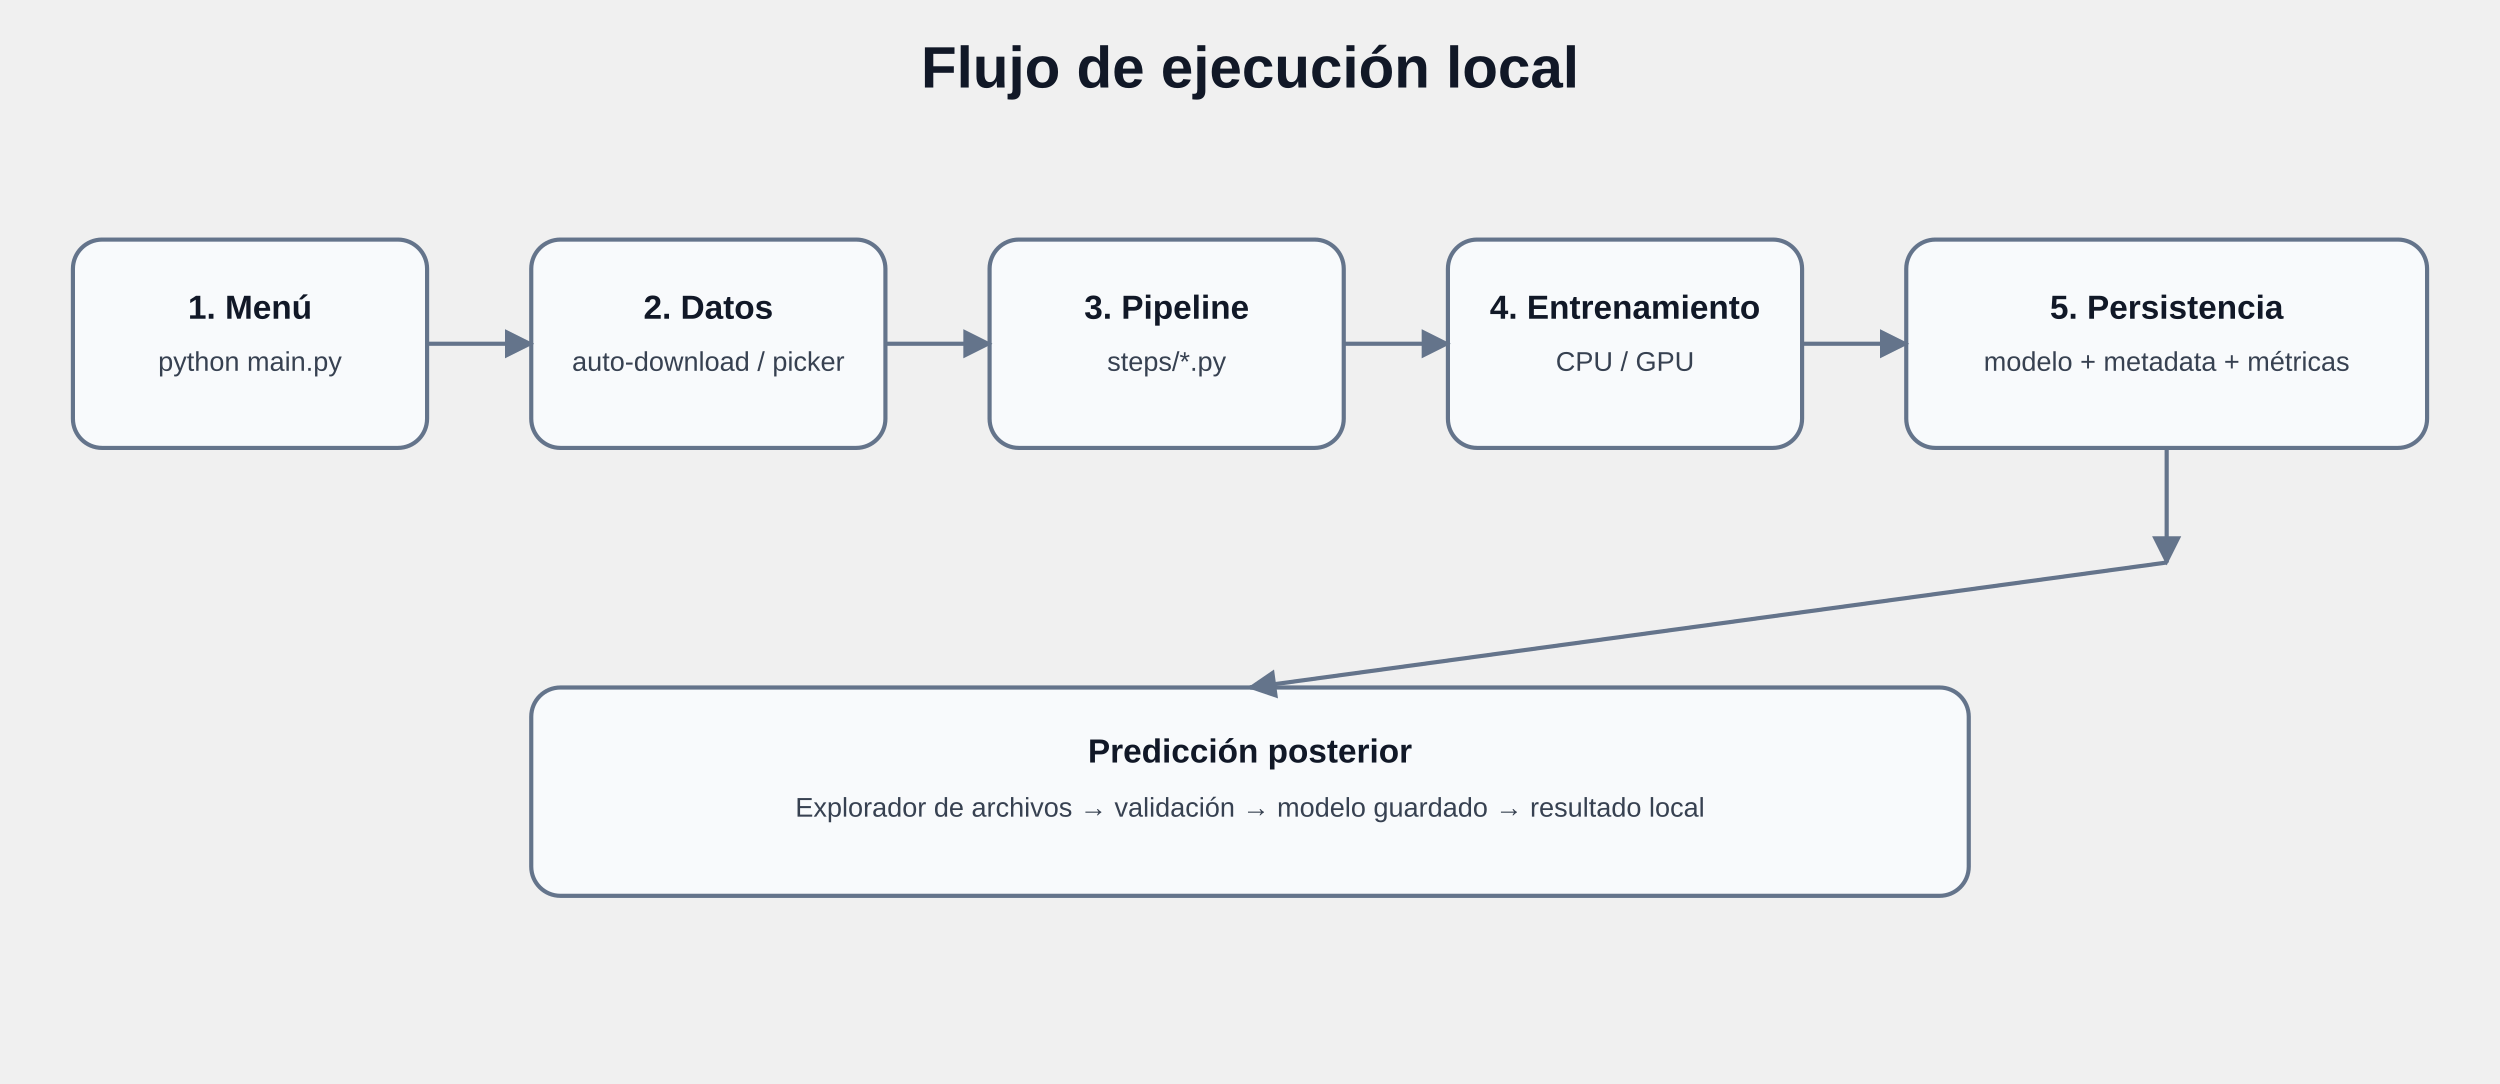
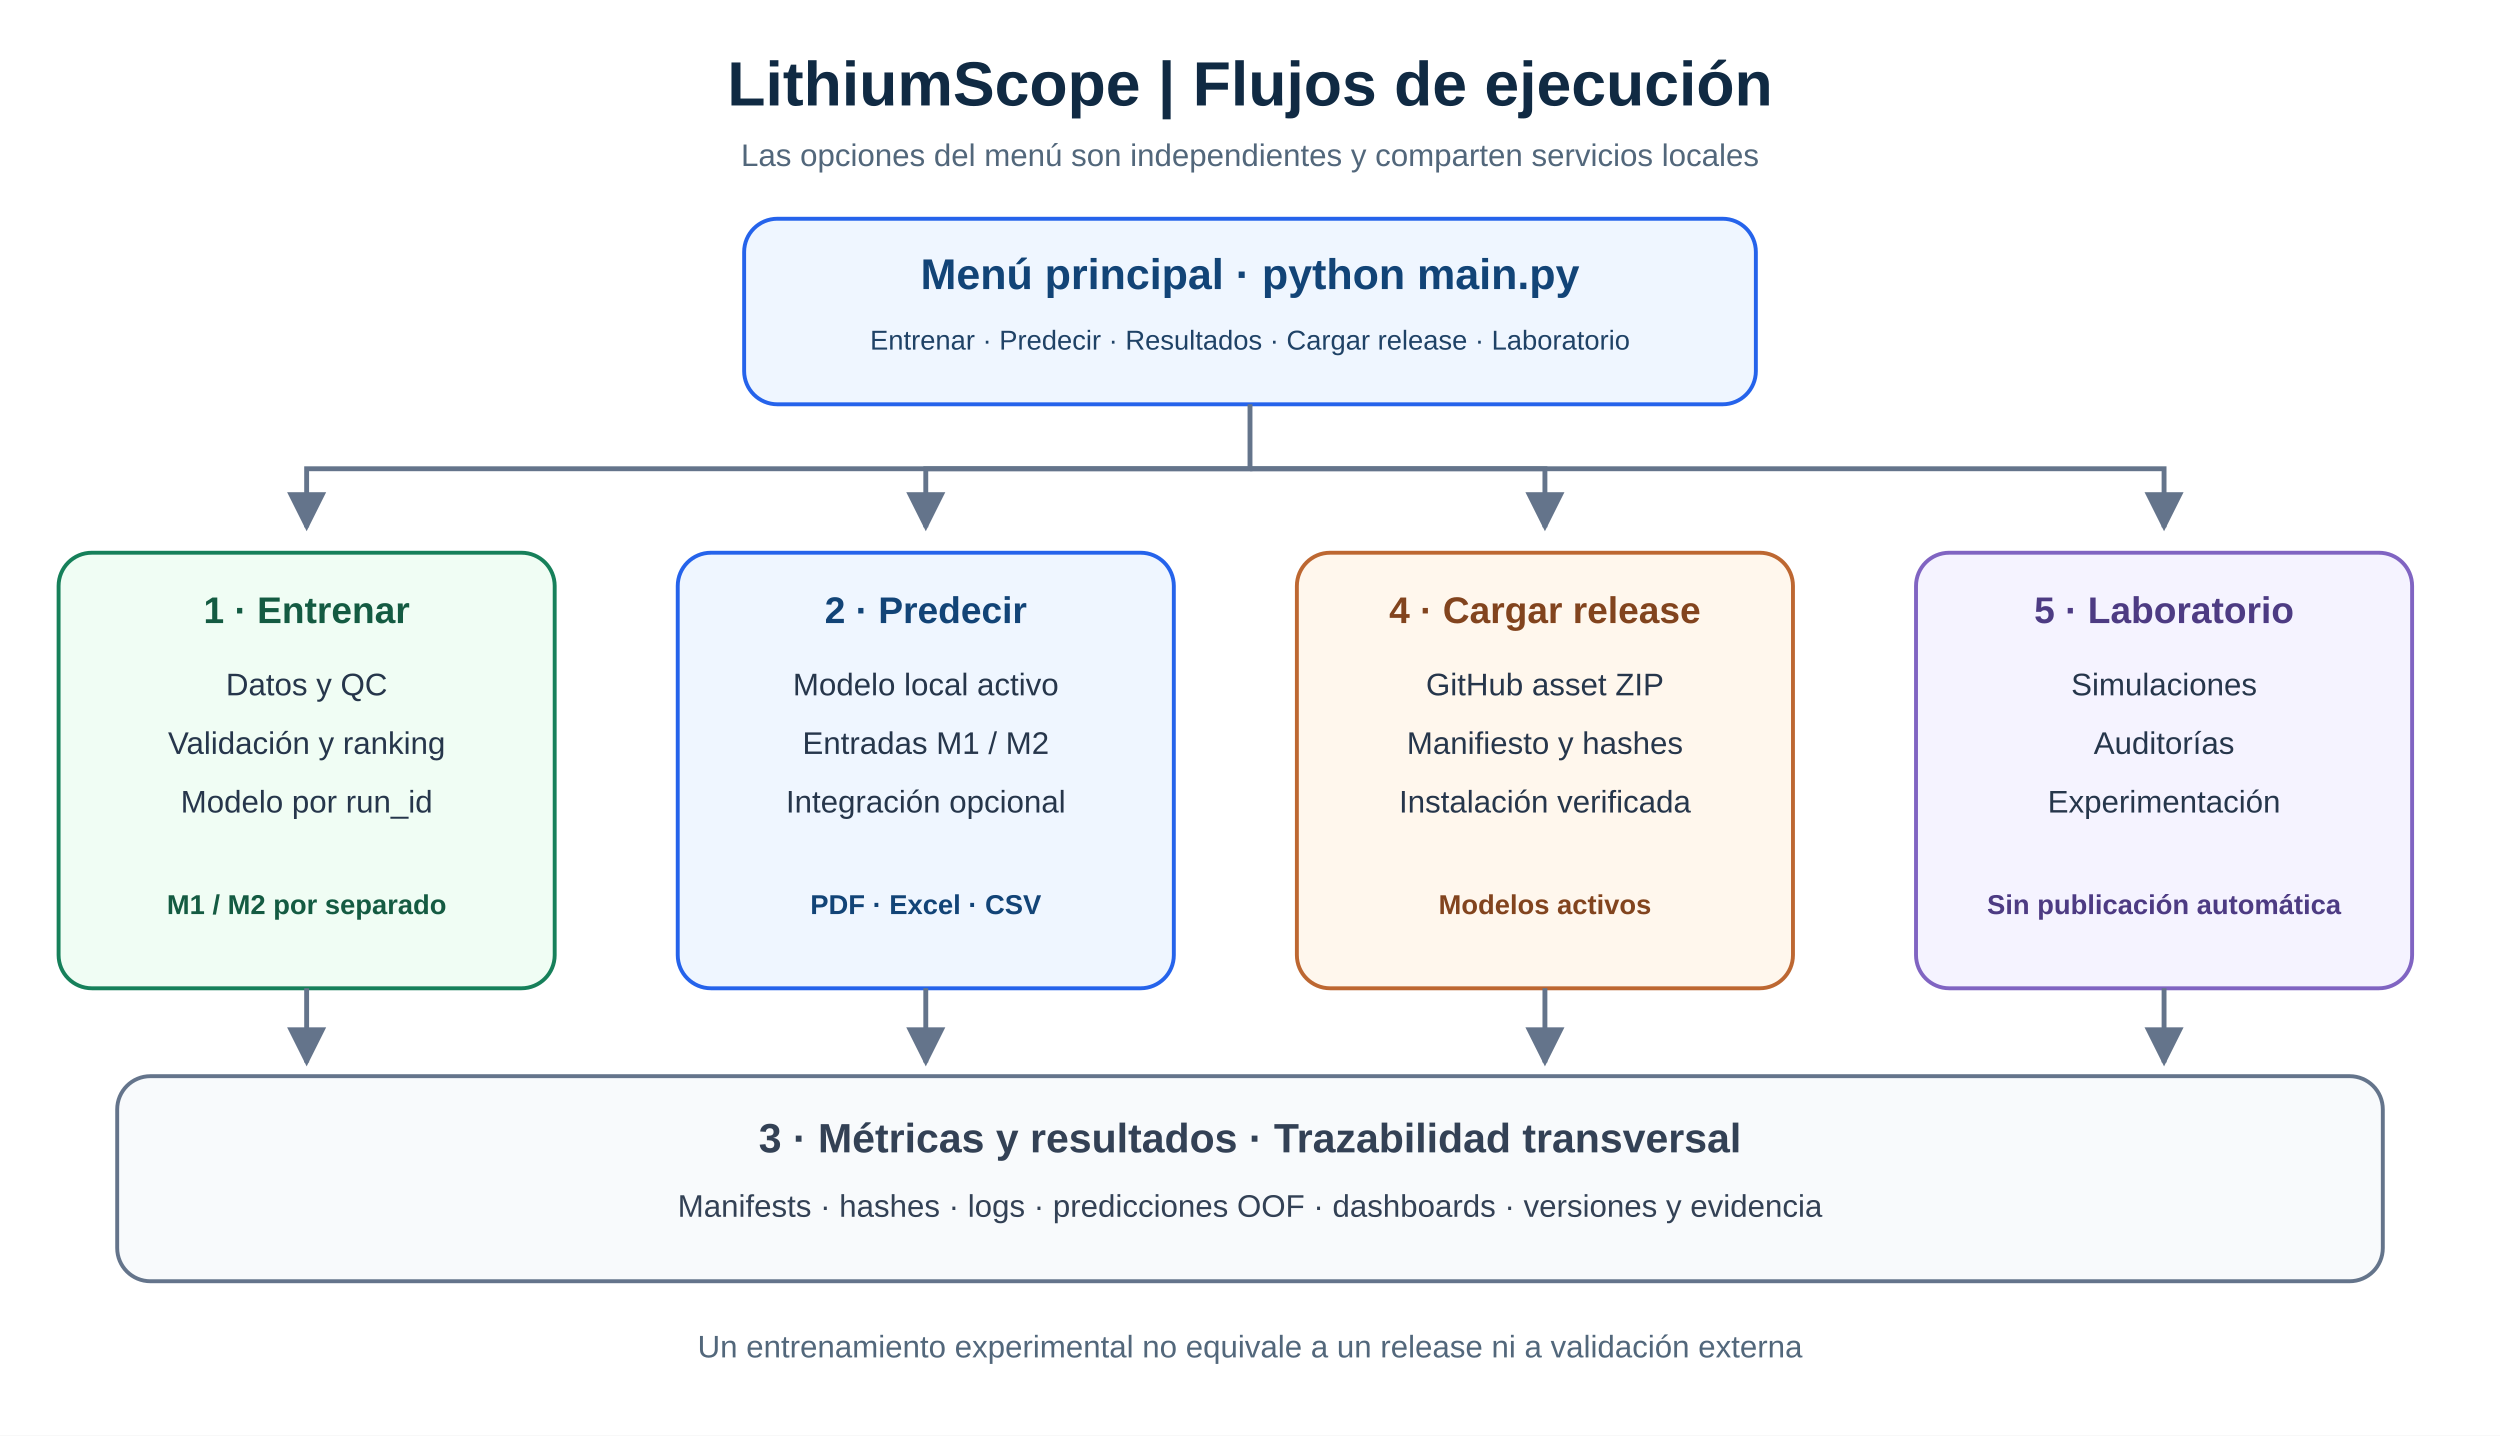
- <svg xmlns="http://www.w3.org/2000/svg" width="1200" height="520" viewBox="0 0 1200 520">
+ <svg xmlns="http://www.w3.org/2000/svg" width="1280" height="735" viewBox="0 0 1280 735" role="img">
  <defs>
-     <style>.title{font:700 28px Arial,sans-serif;fill:#111827}.h{font:700 16px Arial,sans-serif;fill:#111827}.t{font:13px Arial,sans-serif;fill:#374151}.b{fill:#f8fafc;stroke:#64748b;stroke-width:2;rx:14}.line{stroke:#64748b;stroke-width:2;marker-end:url(#a)}</style>
-     <marker id="a" viewBox="0 0 10 10" refX="9" refY="5" markerWidth="7" markerHeight="7" orient="auto-start-reverse">
-       <path d="M0 0L10 5L0 10z" fill="#64748b" />
+     <marker id="arrow" viewBox="0 0 10 10" refX="9" refY="5" markerWidth="8" markerHeight="8" orient="auto">
+       <path d="M0 0 L10 5 L0 10 Z" fill="#64748B" />
    </marker>
  </defs>
-   <text x="600" y="42" text-anchor="middle" class="title">Flujo de ejecución local</text>
-   <rect x="35" y="115" width="170" height="100" class="b" />
-   <text x="120" y="153" text-anchor="middle" class="h">1. Menú</text>
-   <text x="120" y="178" text-anchor="middle" class="t">python main.py</text>
-   <rect x="255" y="115" width="170" height="100" class="b" />
-   <text x="340" y="153" text-anchor="middle" class="h">2. Datos</text>
-   <text x="340" y="178" text-anchor="middle" class="t">auto-download / picker</text>
-   <rect x="475" y="115" width="170" height="100" class="b" />
-   <text x="560" y="153" text-anchor="middle" class="h">3. Pipeline</text>
-   <text x="560" y="178" text-anchor="middle" class="t">steps/*.py</text>
-   <rect x="695" y="115" width="170" height="100" class="b" />
-   <text x="780" y="153" text-anchor="middle" class="h">4. Entrenamiento</text>
-   <text x="780" y="178" text-anchor="middle" class="t">CPU / GPU</text>
-   <rect x="915" y="115" width="250" height="100" class="b" />
-   <text x="1040" y="153" text-anchor="middle" class="h">5. Persistencia</text>
-   <text x="1040" y="178" text-anchor="middle" class="t">modelo + metadata + métricas</text>
-   <line x1="205" y1="165" x2="255" y2="165" class="line" />
-   <line x1="425" y1="165" x2="475" y2="165" class="line" />
-   <line x1="645" y1="165" x2="695" y2="165" class="line" />
-   <line x1="865" y1="165" x2="915" y2="165" class="line" />
-   <rect x="255" y="330" width="690" height="100" class="b" />
-   <text x="600" y="366" text-anchor="middle" class="h">Predicción posterior</text>
-   <text x="600" y="392" text-anchor="middle" class="t">Explorador de archivos → validación → modelo guardado → resultado local</text>
-   <line x1="1040" y1="215" x2="1040" y2="270" class="line" />
-   <line x1="1040" y1="270" x2="600" y2="330" class="line" />
+   <rect width="1280" height="735" fill="#FFFFFF" />
+   <text x="640" y="54" fill="#102A43" font-family="Arial, sans-serif" font-size="32" font-weight="700" text-anchor="middle">LithiumScope | Flujos de ejecución</text>
+   <text x="640" y="85" fill="#52677B" font-family="Arial, sans-serif" font-size="16" font-weight="400" text-anchor="middle">Las opciones del menú son independientes y comparten servicios locales</text>
+   <rect x="381" y="112" width="518" height="95" rx="17" fill="#EFF6FF" stroke="#2563EB" stroke-width="2" />
+   <text x="640" y="148" fill="#124477" font-family="Arial, sans-serif" font-size="22" font-weight="700" text-anchor="middle">Menú principal · python main.py</text>
+   <text x="640" y="179" fill="#1F4266" font-family="Arial, sans-serif" font-size="14" font-weight="400" text-anchor="middle">Entrenar · Predecir · Resultados · Cargar release · Laboratorio</text>
+   <path d="M640 207 L640 240 L157 240 L157 270" fill="none" stroke="#64748B" stroke-width="2.5" marker-end="url(#arrow)" />
+   <path d="M640 240 L474 240 L474 270" fill="none" stroke="#64748B" stroke-width="2.5" marker-end="url(#arrow)" />
+   <path d="M640 240 L791 240 L791 270" fill="none" stroke="#64748B" stroke-width="2.5" marker-end="url(#arrow)" />
+   <path d="M640 240 L1108 240 L1108 270" fill="none" stroke="#64748B" stroke-width="2.5" marker-end="url(#arrow)" />
+   <rect x="30" y="283" width="254" height="223" rx="17" fill="#F0FDF4" stroke="#16805A" stroke-width="2" />
+   <rect x="347" y="283" width="254" height="223" rx="17" fill="#EFF6FF" stroke="#2563EB" stroke-width="2" />
+   <rect x="664" y="283" width="254" height="223" rx="17" fill="#FFF7ED" stroke="#BD6731" stroke-width="2" />
+   <rect x="981" y="283" width="254" height="223" rx="17" fill="#F5F3FF" stroke="#8064C2" stroke-width="2" />
+   <text x="157" y="319" fill="#145B42" font-family="Arial, sans-serif" font-size="19" font-weight="700" text-anchor="middle">1 · Entrenar</text>
+   <text x="157" y="356" fill="#26364B" font-family="Arial, sans-serif" font-size="16" font-weight="400" text-anchor="middle">Datos y QC</text>
+   <text x="157" y="386" fill="#26364B" font-family="Arial, sans-serif" font-size="16" font-weight="400" text-anchor="middle">Validación y ranking</text>
+   <text x="157" y="416" fill="#26364B" font-family="Arial, sans-serif" font-size="16" font-weight="400" text-anchor="middle">Modelo por run_id</text>
+   <text x="157" y="468" fill="#145B42" font-family="Arial, sans-serif" font-size="14" font-weight="700" text-anchor="middle">M1 / M2 por separado</text>
+   <text x="474" y="319" fill="#124477" font-family="Arial, sans-serif" font-size="19" font-weight="700" text-anchor="middle">2 · Predecir</text>
+   <text x="474" y="356" fill="#26364B" font-family="Arial, sans-serif" font-size="16" font-weight="400" text-anchor="middle">Modelo local activo</text>
+   <text x="474" y="386" fill="#26364B" font-family="Arial, sans-serif" font-size="16" font-weight="400" text-anchor="middle">Entradas M1 / M2</text>
+   <text x="474" y="416" fill="#26364B" font-family="Arial, sans-serif" font-size="16" font-weight="400" text-anchor="middle">Integración opcional</text>
+   <text x="474" y="468" fill="#124477" font-family="Arial, sans-serif" font-size="14" font-weight="700" text-anchor="middle">PDF · Excel · CSV</text>
+   <text x="791" y="319" fill="#82441E" font-family="Arial, sans-serif" font-size="19" font-weight="700" text-anchor="middle">4 · Cargar release</text>
+   <text x="791" y="356" fill="#26364B" font-family="Arial, sans-serif" font-size="16" font-weight="400" text-anchor="middle">GitHub asset ZIP</text>
+   <text x="791" y="386" fill="#26364B" font-family="Arial, sans-serif" font-size="16" font-weight="400" text-anchor="middle">Manifiesto y hashes</text>
+   <text x="791" y="416" fill="#26364B" font-family="Arial, sans-serif" font-size="16" font-weight="400" text-anchor="middle">Instalación verificada</text>
+   <text x="791" y="468" fill="#82441E" font-family="Arial, sans-serif" font-size="14" font-weight="700" text-anchor="middle">Modelos activos</text>
+   <text x="1108" y="319" fill="#4D3B83" font-family="Arial, sans-serif" font-size="19" font-weight="700" text-anchor="middle">5 · Laboratorio</text>
+   <text x="1108" y="356" fill="#26364B" font-family="Arial, sans-serif" font-size="16" font-weight="400" text-anchor="middle">Simulaciones</text>
+   <text x="1108" y="386" fill="#26364B" font-family="Arial, sans-serif" font-size="16" font-weight="400" text-anchor="middle">Auditorías</text>
+   <text x="1108" y="416" fill="#26364B" font-family="Arial, sans-serif" font-size="16" font-weight="400" text-anchor="middle">Experimentación</text>
+   <text x="1108" y="468" fill="#4D3B83" font-family="Arial, sans-serif" font-size="14" font-weight="700" text-anchor="middle">Sin publicación automática</text>
+   <path d="M 157 506 L 157 544" fill="none" stroke="#64748B" stroke-width="2.5" marker-end="url(#arrow)" />
+   <path d="M 474 506 L 474 544" fill="none" stroke="#64748B" stroke-width="2.5" marker-end="url(#arrow)" />
+   <path d="M 791 506 L 791 544" fill="none" stroke="#64748B" stroke-width="2.5" marker-end="url(#arrow)" />
+   <path d="M 1108 506 L 1108 544" fill="none" stroke="#64748B" stroke-width="2.5" marker-end="url(#arrow)" />
+   <rect x="60" y="551" width="1160" height="105" rx="17" fill="#F8FAFC" stroke="#64748B" stroke-width="2" />
+   <text x="640" y="590" fill="#334155" font-family="Arial, sans-serif" font-size="21" font-weight="700" text-anchor="middle">3 · Métricas y resultados · Trazabilidad transversal</text>
+   <text x="640" y="623" fill="#334155" font-family="Arial, sans-serif" font-size="16" font-weight="400" text-anchor="middle">Manifests · hashes · logs · predicciones OOF · dashboards · versiones y evidencia</text>
+   <text x="640" y="695" fill="#52677B" font-family="Arial, sans-serif" font-size="16" font-weight="400" text-anchor="middle">Un entrenamiento experimental no equivale a un release ni a validación externa</text>
</svg>
